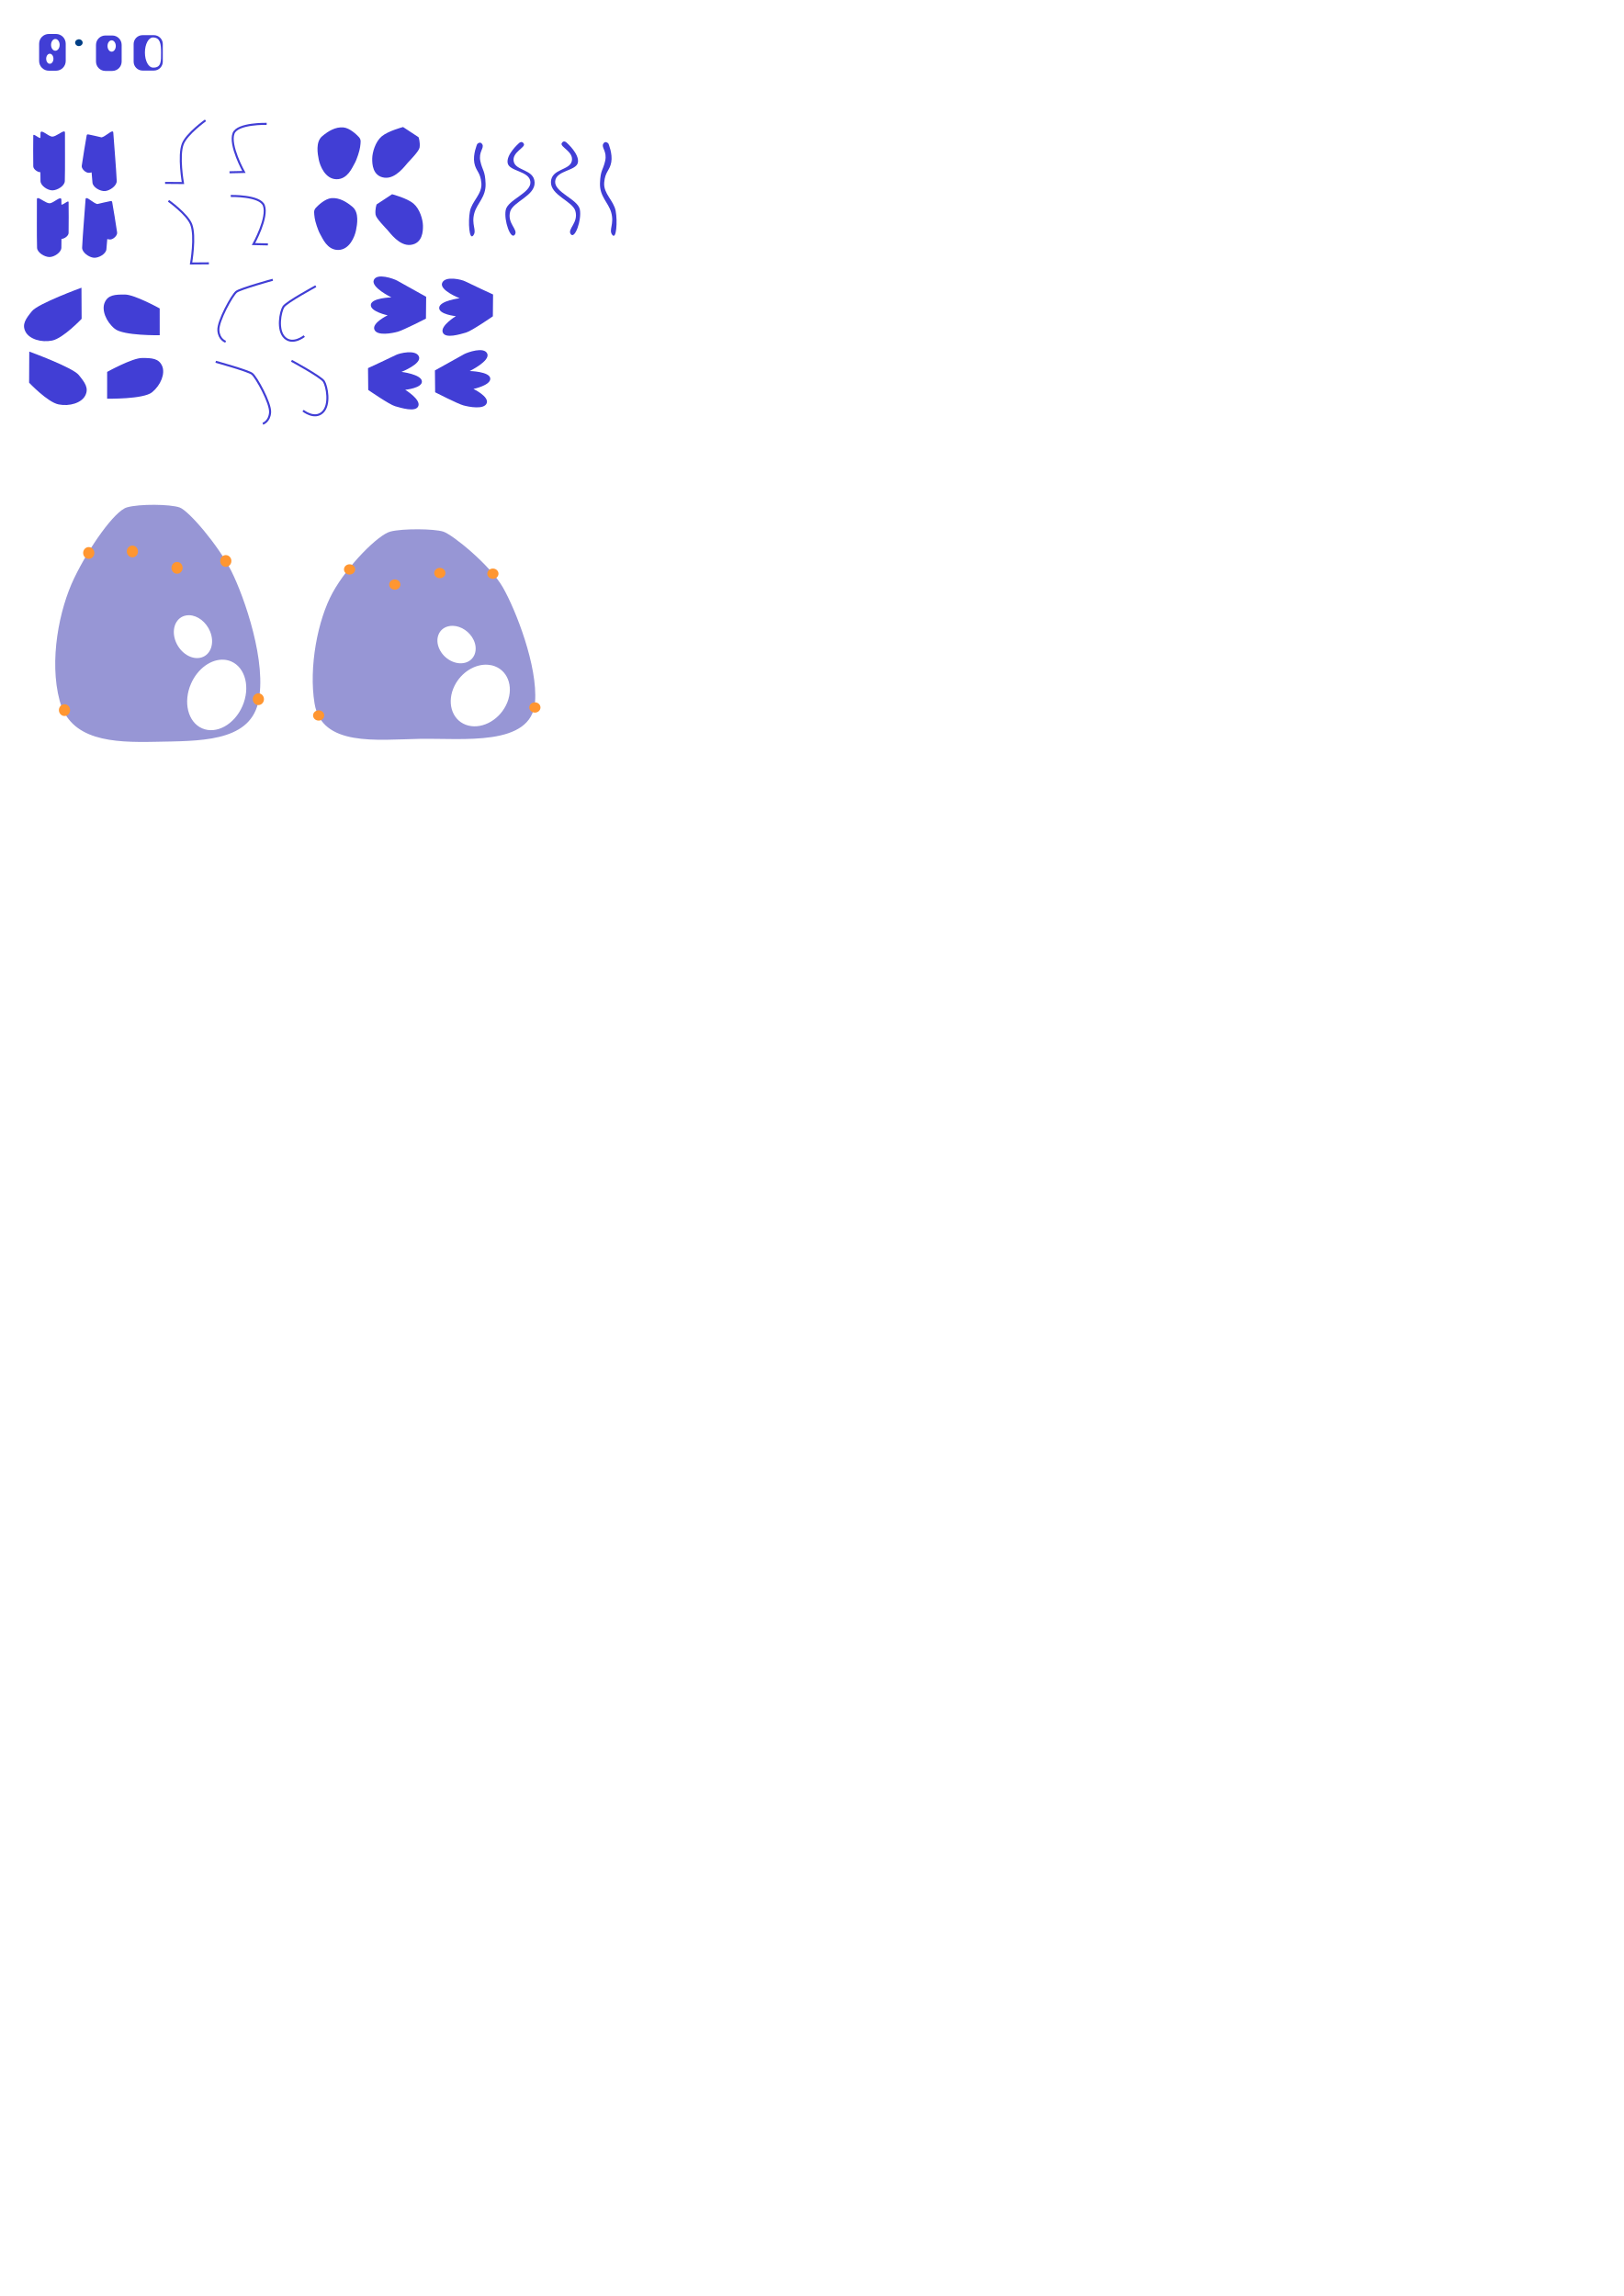
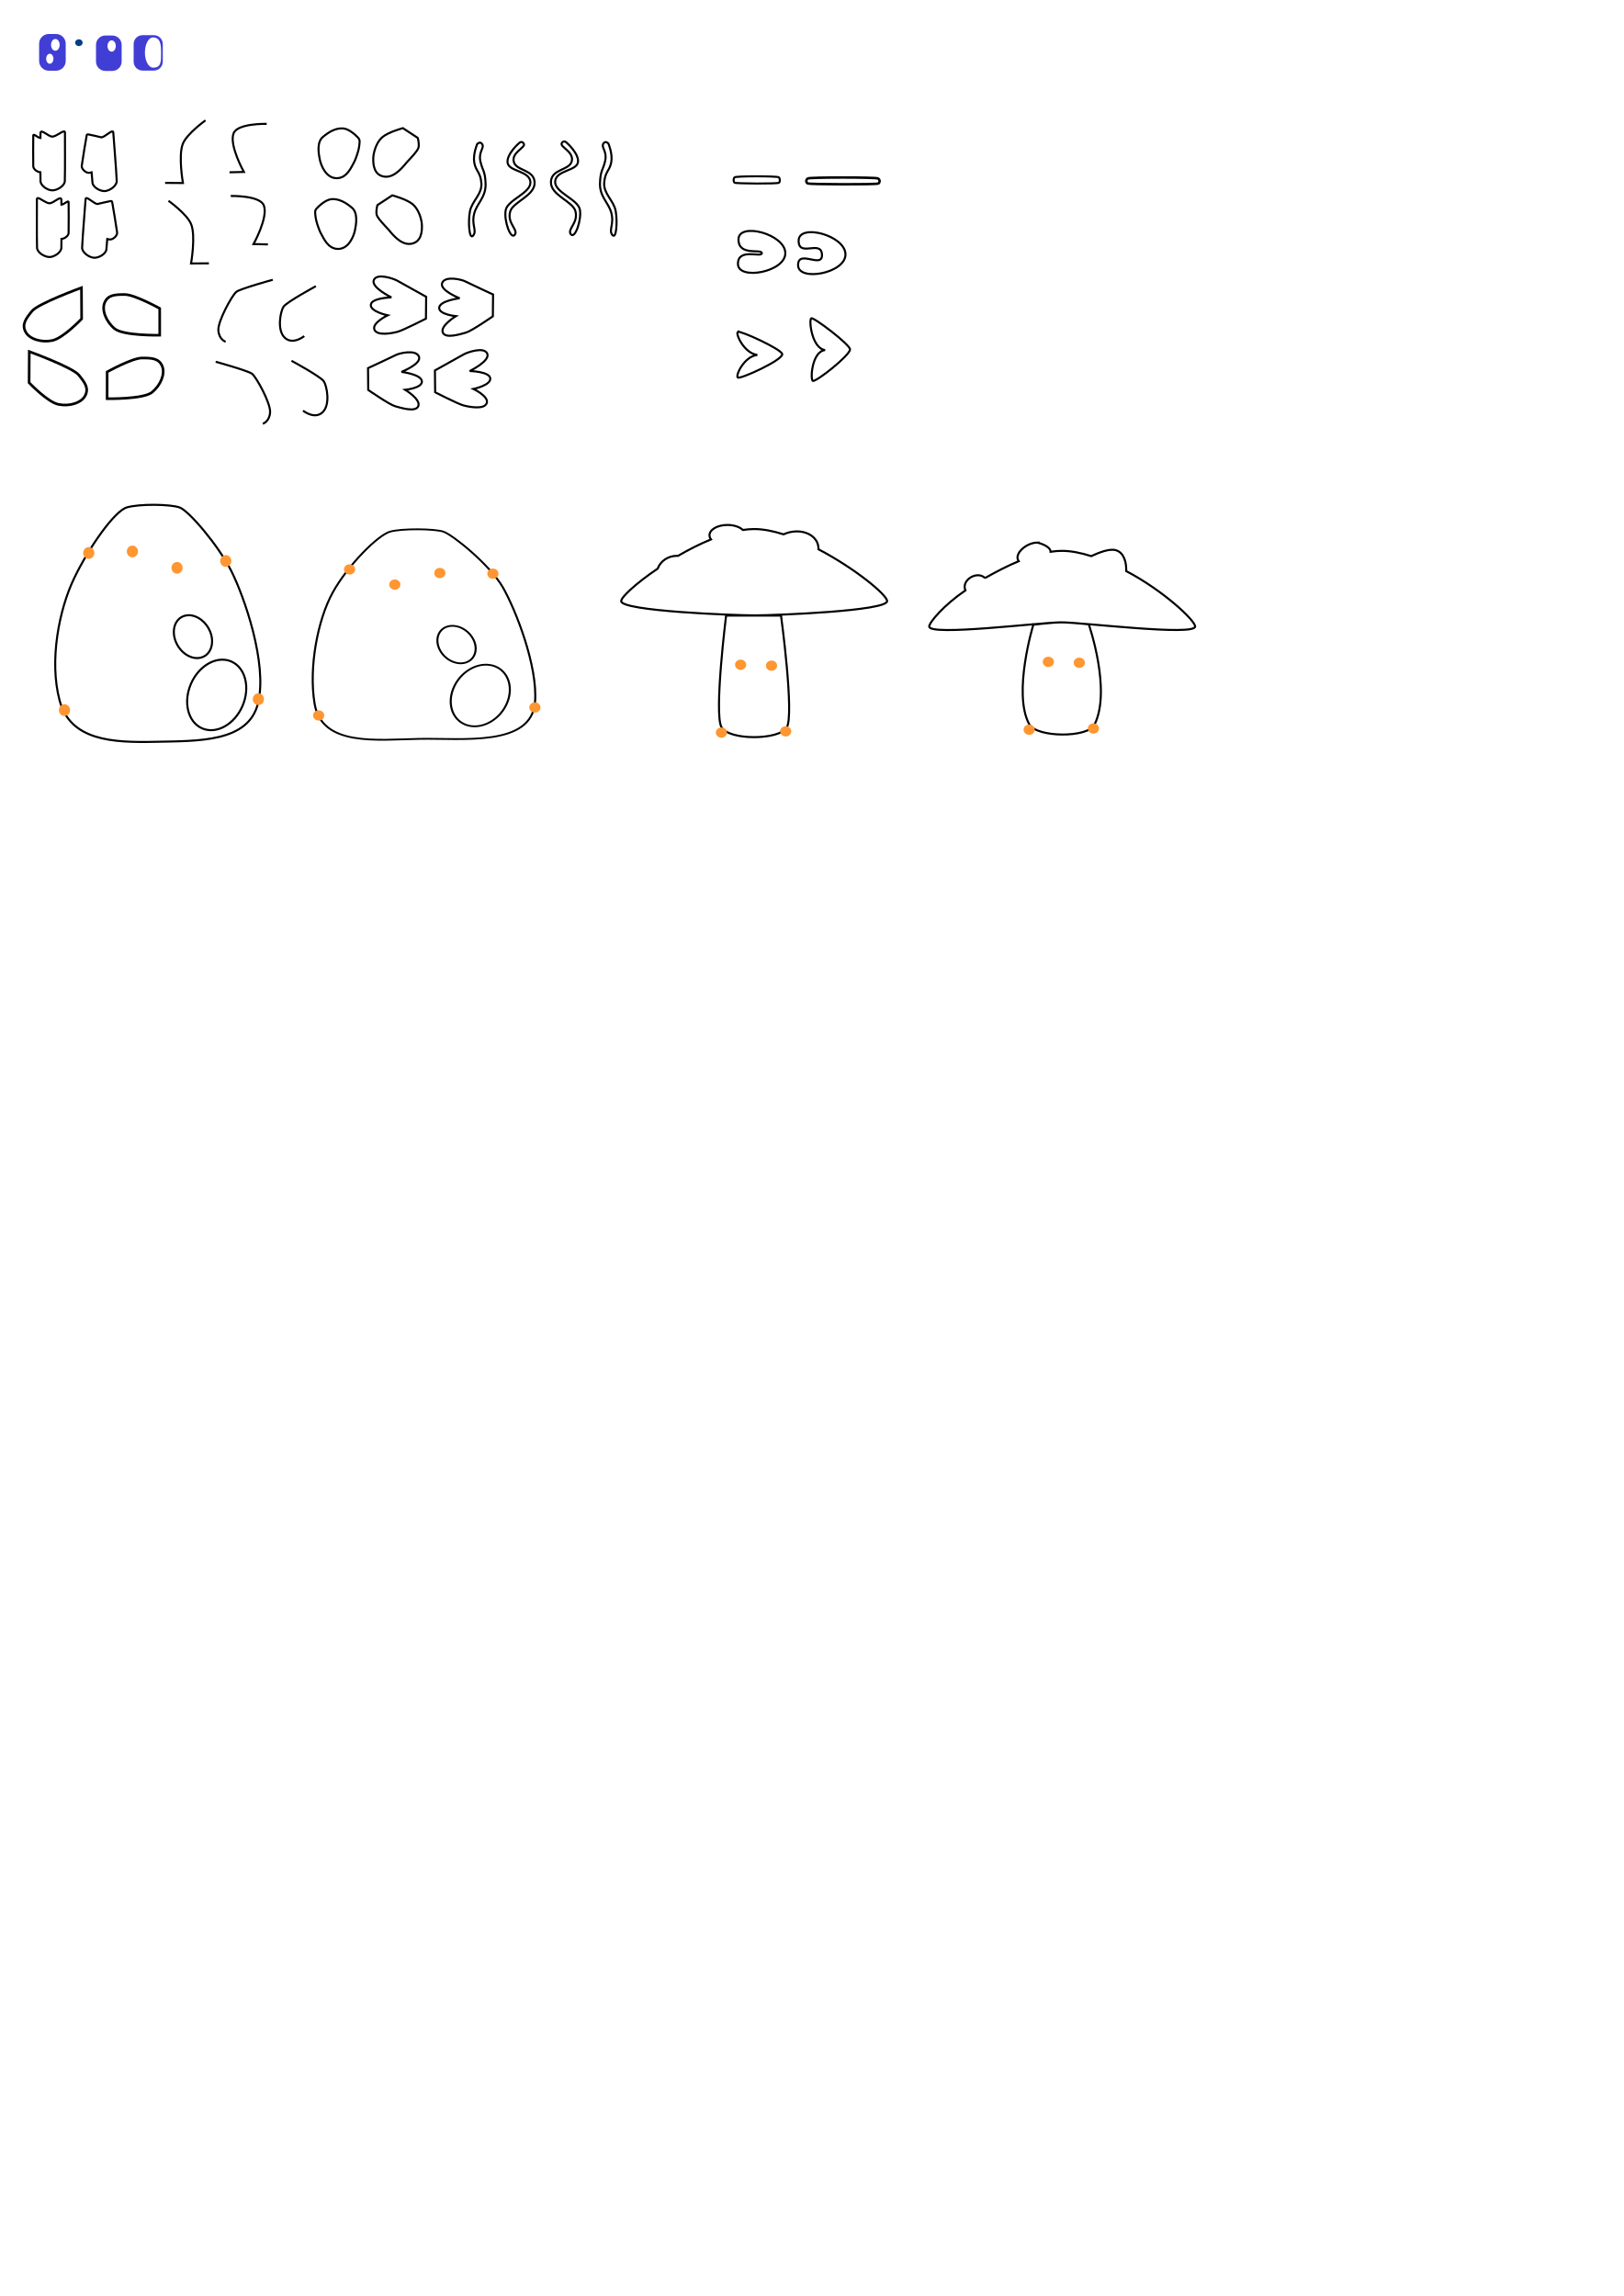
<svg xmlns="http://www.w3.org/2000/svg" width="210mm" height="297mm" viewBox="0 0 210 297" version="1.1" id="svg1">
  <defs id="defs1" />
  <g id="g16" transform="matrix(0.614353,0,0,0.614353,-44.94261,0.1617913)">
    <path id="path15-0-1-3" style="fill:none;stroke:#003e85;stroke-width:0.984" d="m 90.145,9.036 -0.788,-0.616 m 0.712,0.294 c 0.003,0.138 -0.186,0.242 -0.315,0.241 -0.124,-0.002 -0.3,-0.107 -0.298,-0.241 0.002,-0.128 0.172,-0.219 0.291,-0.222 0.128,-0.003 0.319,0.085 0.322,0.222 z" />
  </g>
  <g id="g19" transform="matrix(0.5776838,0,0,0.5776838,-30.16667,-11.84699)">
    <path id="rect18-6" style="fill:#413ed5;fill-opacity:1;stroke:none;stroke-width:0.794;stroke-opacity:1" d="m 75.816,28.457 c -1.166,0 -2.104,0.938 -2.104,2.104 v 3.726 c 0,1.166 0.938,2.105 2.104,2.105 h 1.537 c 1.166,0 2.104,-0.939 2.104,-2.105 v -3.726 c 0,-1.166 -0.938,-2.104 -2.104,-2.104 z m 1.401,1.081 a 0.928,1.27 0 0 1 0.928,1.27 0.928,1.27 0 0 1 -0.928,1.27 0.928,1.27 0 0 1 -0.928,-1.27 0.928,1.27 0 0 1 0.928,-1.27 z" />
  </g>
  <g id="g18" transform="matrix(0.5990071,0,0,0.5990071,-39.22484,-5.189262)">
    <path id="rect18" style="fill:#413ed5;fill-opacity:1;stroke:none;stroke-width:0.794;stroke-opacity:1" d="m 76.033,16 c -1.166,0 -2.104,0.938 -2.104,2.104 v 3.726 c 0,1.166 0.938,2.105 2.104,2.105 h 1.537 c 1.166,0 2.104,-0.939 2.104,-2.105 v -3.726 C 79.674,16.938 78.736,16 77.57,16 Z m 1.401,1.081 a 0.928,1.27 0 0 1 0.928,1.27 0.928,1.27 0 0 1 -0.928,1.27 0.928,1.27 0 0 1 -0.928,-1.27 0.928,1.27 0 0 1 0.928,-1.27 z m -1.196,3.185 a 0.784,1.084 0 0 1 0.784,1.084 0.784,1.084 0 0 1 -0.784,1.084 0.784,1.084 0 0 1 -0.784,-1.084 0.784,1.084 0 0 1 0.784,-1.084 z" />
  </g>
  <g id="g17" transform="matrix(0.7013832,0,0,0.7013832,-53.73359,0.3394592)">
    <path id="rect17" style="fill:#413ed5;fill-opacity:1;stroke:none;stroke-width:0.794" d="m 102.898,6 c -0.912,0 -1.646,0.734 -1.646,1.646 V 10.885 c 0,0.912 0.734,1.646 1.646,1.646 h 2.085 c 0.912,0 1.646,-0.734 1.646,-1.646 V 7.646 C 106.629,6.734 105.895,6 104.983,6 Z m 1.925,0.42 c 1.358,0.021 1.489,1.246 1.489,2.783 -4e-5,1.537 0.075,2.845 -1.489,2.783 -0.823,-3e-5 -1.489,-1.246 -1.489,-2.783 4e-5,-1.537 0.667,-2.783 1.489,-2.783 z" />
  </g>
  <g id="layer3">
-     <path id="path2" style="fill:#413ed5;fill-opacity:1;stroke:none;stroke-width:0.105" d="m 8.267,17 c -0.305,0.016 -1.052,0.673 -1.497,0.67 -0.528,-0.003 -1.444,-1.02 -1.532,-0.494 -0.004,0.209 -0.007,0.436 -0.01,0.679 -0.333,-0.023 -0.919,-0.649 -0.925,-0.314 -0.018,1.011 -0.017,2.731 0,3.972 0.005,0.378 0.541,0.754 0.922,0.768 0.003,0.396 0.007,0.779 0.013,1.137 0.009,0.607 0.921,1.212 1.542,1.207 0.622,-0.005 1.587,-0.571 1.603,-1.207 0.048,-1.929 0.012,-3.903 0.02,-6.253 C 8.403,17.042 8.352,16.996 8.267,17 Z" />
+     <path id="path2" style="fill:none;fill-opacity:1;stroke:#000000;stroke-width:0.265;stroke-opacity:1;stroke-dasharray:none" d="m 8.267,17 c -0.305,0.016 -1.052,0.673 -1.497,0.67 -0.528,-0.003 -1.444,-1.02 -1.532,-0.494 -0.004,0.209 -0.007,0.436 -0.01,0.679 -0.333,-0.023 -0.919,-0.649 -0.925,-0.314 -0.018,1.011 -0.017,2.731 0,3.972 0.005,0.378 0.541,0.754 0.922,0.768 0.003,0.396 0.007,0.779 0.013,1.137 0.009,0.607 0.921,1.212 1.542,1.207 0.622,-0.005 1.587,-0.571 1.603,-1.207 0.048,-1.929 0.012,-3.903 0.02,-6.253 C 8.403,17.042 8.352,16.996 8.267,17 Z" />
  </g>
  <g id="layer4">
-     <path id="path2-6" style="fill:#413ed5;fill-opacity:1;stroke:none;stroke-width:0.105" d="m 14.531,17 c -0.272,-0.004 -0.939,0.674 -1.397,0.77 -0.356,-0.082 -1.303,-0.312 -1.638,-0.368 -0.161,-0.027 -0.258,-0.039 -0.285,0.114 -0.18,0.995 -0.455,2.693 -0.637,3.921 -0.057,0.382 0.435,0.852 0.812,0.91 0.133,0.021 0.299,0.002 0.461,-0.049 0.038,0.465 0.076,0.914 0.113,1.329 0.054,0.605 1.008,1.14 1.628,1.089 0.62,-0.051 1.54,-0.687 1.509,-1.323 -0.096,-1.928 -0.278,-3.894 -0.444,-6.237 -0.008,-0.111 -0.052,-0.156 -0.121,-0.157 z" />
+     <path id="path2-6" style="fill:none;fill-opacity:1;stroke:#000000;stroke-width:0.265;stroke-opacity:1;stroke-dasharray:none" d="m 14.531,17 c -0.272,-0.004 -0.939,0.674 -1.397,0.77 -0.356,-0.082 -1.303,-0.312 -1.638,-0.368 -0.161,-0.027 -0.258,-0.039 -0.285,0.114 -0.18,0.995 -0.455,2.693 -0.637,3.921 -0.057,0.382 0.435,0.852 0.812,0.91 0.133,0.021 0.299,0.002 0.461,-0.049 0.038,0.465 0.076,0.914 0.113,1.329 0.054,0.605 1.008,1.14 1.628,1.089 0.62,-0.051 1.54,-0.687 1.509,-1.323 -0.096,-1.928 -0.278,-3.894 -0.444,-6.237 -0.008,-0.111 -0.052,-0.156 -0.121,-0.157 z" />
  </g>
  <g id="layer5">
-     <path id="path2-0" style="fill:#413ed5;fill-opacity:1;stroke:none;stroke-width:0.105" d="m 4.908,25.624 c 0.305,0.016 1.052,0.673 1.497,0.67 0.528,-0.003 1.444,-1.02 1.532,-0.494 0.004,0.209 0.007,0.436 0.01,0.679 0.333,-0.023 0.919,-0.649 0.925,-0.314 0.018,1.011 0.017,2.731 0,3.972 -0.005,0.378 -0.541,0.754 -0.922,0.768 -0.003,0.396 -0.007,0.779 -0.013,1.137 -0.009,0.607 -0.921,1.212 -1.542,1.207 -0.622,-0.005 -1.587,-0.571 -1.603,-1.207 -0.048,-1.929 -0.012,-3.903 -0.02,-6.253 -4.37e-4,-0.125 0.05,-0.171 0.136,-0.166 z" />
+     <path id="path2-0" style="fill:none;fill-opacity:1;stroke:#000000;stroke-width:0.265;stroke-opacity:1;stroke-dasharray:none" d="m 4.908,25.624 c 0.305,0.016 1.052,0.673 1.497,0.67 0.528,-0.003 1.444,-1.02 1.532,-0.494 0.004,0.209 0.007,0.436 0.01,0.679 0.333,-0.023 0.919,-0.649 0.925,-0.314 0.018,1.011 0.017,2.731 0,3.972 -0.005,0.378 -0.541,0.754 -0.922,0.768 -0.003,0.396 -0.007,0.779 -0.013,1.137 -0.009,0.607 -0.921,1.212 -1.542,1.207 -0.622,-0.005 -1.587,-0.571 -1.603,-1.207 -0.048,-1.929 -0.012,-3.903 -0.02,-6.253 -4.37e-4,-0.125 0.05,-0.171 0.136,-0.166 z" />
  </g>
  <g id="layer6">
-     <path id="path2-6-3" style="fill:#413ed5;fill-opacity:1;stroke:none;stroke-width:0.105" d="m 11.189,25.624 c 0.272,-0.004 0.939,0.674 1.397,0.77 0.356,-0.082 1.303,-0.312 1.638,-0.368 0.161,-0.027 0.258,-0.039 0.285,0.114 0.18,0.995 0.455,2.693 0.637,3.921 0.057,0.382 -0.435,0.852 -0.812,0.91 -0.133,0.021 -0.299,0.002 -0.461,-0.049 -0.038,0.465 -0.076,0.914 -0.113,1.329 -0.054,0.605 -1.008,1.14 -1.628,1.089 -0.62,-0.051 -1.54,-0.687 -1.509,-1.323 0.096,-1.928 0.278,-3.894 0.444,-6.237 0.008,-0.111 0.052,-0.156 0.121,-0.157 z" />
+     <path id="path2-6-3" style="fill:none;fill-opacity:1;stroke:#000000;stroke-width:0.265;stroke-opacity:1;stroke-dasharray:none" d="m 11.189,25.624 c 0.272,-0.004 0.939,0.674 1.397,0.77 0.356,-0.082 1.303,-0.312 1.638,-0.368 0.161,-0.027 0.258,-0.039 0.285,0.114 0.18,0.995 0.455,2.693 0.637,3.921 0.057,0.382 -0.435,0.852 -0.812,0.91 -0.133,0.021 -0.299,0.002 -0.461,-0.049 -0.038,0.465 -0.076,0.914 -0.113,1.329 -0.054,0.605 -1.008,1.14 -1.628,1.089 -0.62,-0.051 -1.54,-0.687 -1.509,-1.323 0.096,-1.928 0.278,-3.894 0.444,-6.237 0.008,-0.111 0.052,-0.156 0.121,-0.157 z" />
  </g>
  <g id="layer7">
-     <path style="fill:#413ed5;fill-opacity:1;stroke:#413ed5;stroke-width:0.265;stroke-opacity:1" d="m 44.396,16.614 c -0.963,-0.081 -1.859,0.442 -2.647,1.112 -0.788,0.669 -0.553,2.122 -0.389,2.909 0.164,0.787 0.801,2.393 2.154,2.416 1.353,0.023 1.918,-1.441 2.215,-1.943 0.297,-0.503 0.66,-1.665 0.709,-2.077 0.078,-0.655 0.155,-0.91 -0.118,-1.211 -0.291,-0.321 -1.163,-1.142 -1.924,-1.206 z" id="path4-6" />
+     <path style="fill:none;fill-opacity:1;stroke:#000000;stroke-width:0.265;stroke-opacity:1" d="m 44.396,16.614 c -0.963,-0.081 -1.859,0.442 -2.647,1.112 -0.788,0.669 -0.553,2.122 -0.389,2.909 0.164,0.787 0.801,2.393 2.154,2.416 1.353,0.023 1.918,-1.441 2.215,-1.943 0.297,-0.503 0.66,-1.665 0.709,-2.077 0.078,-0.655 0.155,-0.91 -0.118,-1.211 -0.291,-0.321 -1.163,-1.142 -1.924,-1.206 z" id="path4-6" />
  </g>
  <g id="layer8">
-     <path style="fill:#413ed5;fill-opacity:1;stroke:#413ed5;stroke-width:0.265;stroke-opacity:1" d="m 52.108,16.576 c 0,0 -1.868,0.496 -2.656,1.165 -0.788,0.669 -1.163,1.997 -1.178,2.748 -0.016,0.751 0.065,2.178 1.454,2.362 1.389,0.185 2.581,-1.53 2.915,-1.89 0.333,-0.359 1.449,-1.504 1.498,-1.916 0.078,-0.655 -0.118,-1.211 -0.118,-1.211 z" id="path4" />
+     <path style="fill:none;fill-opacity:1;stroke:#000000;stroke-width:0.265;stroke-opacity:1" d="m 52.108,16.576 c 0,0 -1.868,0.496 -2.656,1.165 -0.788,0.669 -1.163,1.997 -1.178,2.748 -0.016,0.751 0.065,2.178 1.454,2.362 1.389,0.185 2.581,-1.53 2.915,-1.89 0.333,-0.359 1.449,-1.504 1.498,-1.916 0.078,-0.655 -0.118,-1.211 -0.118,-1.211 z" id="path4" />
  </g>
  <g id="layer10">
-     <path style="fill:none;fill-opacity:1;stroke:#413ed5;stroke-width:0.264;stroke-dasharray:none;stroke-opacity:1" d="m 34.49,16.021 c 0,0 -3.766,-0.093 -4.279,1.219 -0.604,1.544 1.332,5.004 1.332,5.004 l -1.86,0.042" id="path3-2" />
+     <path style="fill:none;fill-opacity:1;stroke:#000000;stroke-width:0.264;stroke-dasharray:none;stroke-opacity:1" d="m 34.49,16.021 c 0,0 -3.766,-0.093 -4.279,1.219 -0.604,1.544 1.332,5.004 1.332,5.004 l -1.86,0.042" id="path3-2" />
  </g>
  <g id="layer9">
-     <path style="fill:none;fill-opacity:1;stroke:#413ed5;stroke-width:0.264;stroke-opacity:1" d="m 26.577,15.57 c 0,0 -2.421,1.73 -2.934,3.042 -0.604,1.544 0.018,5.064 0.018,5.064 l -2.308,-0.018" id="path3" />
+     <path style="fill:none;fill-opacity:1;stroke:#000000;stroke-width:0.264;stroke-opacity:1" d="m 26.577,15.57 c 0,0 -2.421,1.73 -2.934,3.042 -0.604,1.544 0.018,5.064 0.018,5.064 l -2.308,-0.018" id="path3" />
  </g>
  <g id="layer11">
-     <path style="fill:none;fill-opacity:1;stroke:#413ed5;stroke-width:0.264;stroke-opacity:1" d="m 21.793,25.975 c 0,0 2.421,1.73 2.934,3.042 0.604,1.544 -0.018,5.064 -0.018,5.064 l 2.308,-0.018" id="path3-4" />
+     <path style="fill:none;fill-opacity:1;stroke:#000000;stroke-width:0.264;stroke-opacity:1" d="m 21.793,25.975 c 0,0 2.421,1.73 2.934,3.042 0.604,1.544 -0.018,5.064 -0.018,5.064 l 2.308,-0.018" id="path3-4" />
  </g>
  <g id="layer12">
-     <path style="fill:none;fill-opacity:1;stroke:#413ed5;stroke-width:0.264;stroke-opacity:1" d="m 29.842,25.35 c 0,0 3.766,-0.093 4.279,1.219 0.604,1.544 -1.332,5.004 -1.332,5.004 l 1.86,0.042" id="path3-2-1" />
+     <path style="fill:none;fill-opacity:1;stroke:#000000;stroke-width:0.264;stroke-opacity:1" d="m 29.842,25.35 c 0,0 3.766,-0.093 4.279,1.219 0.604,1.544 -1.332,5.004 -1.332,5.004 l 1.86,0.042" id="path3-2-1" />
  </g>
  <g id="layer13">
-     <path style="fill:#413ed5;fill-opacity:1;stroke:#413ed5;stroke-width:0.265;stroke-opacity:1" d="m 42.874,25.763 c 0.963,-0.081 1.859,0.442 2.647,1.112 0.788,0.669 0.553,2.122 0.389,2.909 -0.164,0.787 -0.801,2.393 -2.154,2.416 -1.353,0.023 -1.918,-1.441 -2.215,-1.943 -0.297,-0.503 -0.66,-1.665 -0.709,-2.077 -0.078,-0.655 -0.155,-0.91 0.118,-1.211 0.291,-0.321 1.163,-1.142 1.924,-1.206 z" id="path4-6-0" />
+     <path style="fill:none;fill-opacity:1;stroke:#000000;stroke-width:0.265;stroke-opacity:1" d="m 42.874,25.763 c 0.963,-0.081 1.859,0.442 2.647,1.112 0.788,0.669 0.553,2.122 0.389,2.909 -0.164,0.787 -0.801,2.393 -2.154,2.416 -1.353,0.023 -1.918,-1.441 -2.215,-1.943 -0.297,-0.503 -0.66,-1.665 -0.709,-2.077 -0.078,-0.655 -0.155,-0.91 0.118,-1.211 0.291,-0.321 1.163,-1.142 1.924,-1.206 z" id="path4-6-0" />
  </g>
  <g id="layer14">
-     <path style="fill:#413ed5;fill-opacity:1;stroke:#413ed5;stroke-width:0.265;stroke-opacity:1" d="m 50.736,25.268 c 0,0 1.868,0.496 2.656,1.165 0.788,0.669 1.163,1.997 1.178,2.748 0.016,0.751 -0.065,2.178 -1.454,2.362 -1.389,0.185 -2.581,-1.53 -2.915,-1.89 -0.333,-0.359 -1.449,-1.504 -1.498,-1.916 -0.078,-0.655 0.118,-1.211 0.118,-1.211 z" id="path4-61" />
+     <path style="fill:none;fill-opacity:1;stroke:#000000;stroke-width:0.265;stroke-opacity:1" d="m 50.736,25.268 c 0,0 1.868,0.496 2.656,1.165 0.788,0.669 1.163,1.997 1.178,2.748 0.016,0.751 -0.065,2.178 -1.454,2.362 -1.389,0.185 -2.581,-1.53 -2.915,-1.89 -0.333,-0.359 -1.449,-1.504 -1.498,-1.916 -0.078,-0.655 0.118,-1.211 0.118,-1.211 z" id="path4-61" />
  </g>
  <g id="layer16">
-     <path style="fill:#413ed5;fill-opacity:1;stroke:none;stroke-width:0.265;stroke-dasharray:none;stroke-opacity:1" d="m 67.077,18.559 c 0,0 -1.626,1.434 -1.42,2.536 0.206,1.102 2.826,0.994 2.942,2.435 0.116,1.441 -2.944,2.3 -3.196,3.652 -0.252,1.353 0.645,3.861 1.167,3.196 0.521,-0.665 -1.028,-1.471 -0.583,-3.018 0.365,-1.27 3.217,-2.031 3.158,-3.754 -0.059,-1.723 -2.429,-1.474 -2.701,-2.701 -0.272,-1.228 1.572,-1.822 1.306,-2.308 -0.266,-0.486 -0.672,-0.038 -0.672,-0.038 z" id="path5" />
+     <path style="fill:none;fill-opacity:1;stroke:#000000;stroke-width:0.265;stroke-dasharray:none;stroke-opacity:1" d="m 67.077,18.559 c 0,0 -1.626,1.434 -1.42,2.536 0.206,1.102 2.826,0.994 2.942,2.435 0.116,1.441 -2.944,2.3 -3.196,3.652 -0.252,1.353 0.645,3.861 1.167,3.196 0.521,-0.665 -1.028,-1.471 -0.583,-3.018 0.365,-1.27 3.217,-2.031 3.158,-3.754 -0.059,-1.723 -2.429,-1.474 -2.701,-2.701 -0.272,-1.228 1.572,-1.822 1.306,-2.308 -0.266,-0.486 -0.672,-0.038 -0.672,-0.038 z" id="path5" />
  </g>
  <g id="layer15">
-     <path style="fill:#413ed5;fill-opacity:1;stroke:none;stroke-width:0.265;stroke-dasharray:none;stroke-opacity:1" d="m 61.713,18.644 c 0,0 -0.573,1.32 -0.368,2.422 0.206,1.102 0.797,1.184 0.913,2.625 0.116,1.441 -1.232,2.313 -1.484,3.665 -0.252,1.353 -0.09,3.773 0.431,3.107 0.521,-0.665 -0.292,-1.382 0.152,-2.93 0.365,-1.27 1.505,-2.044 1.446,-3.767 -0.059,-1.723 -0.4,-1.664 -0.672,-2.892 -0.272,-1.228 0.519,-1.708 0.254,-2.194 -0.266,-0.486 -0.672,-0.038 -0.672,-0.038 z" id="path5-0" />
+     <path style="fill:none;fill-opacity:1;stroke:#000000;stroke-width:0.265;stroke-dasharray:none;stroke-opacity:1" d="m 61.713,18.644 c 0,0 -0.573,1.32 -0.368,2.422 0.206,1.102 0.797,1.184 0.913,2.625 0.116,1.441 -1.232,2.313 -1.484,3.665 -0.252,1.353 -0.09,3.773 0.431,3.107 0.521,-0.665 -0.292,-1.382 0.152,-2.93 0.365,-1.27 1.505,-2.044 1.446,-3.767 -0.059,-1.723 -0.4,-1.664 -0.672,-2.892 -0.272,-1.228 0.519,-1.708 0.254,-2.194 -0.266,-0.486 -0.672,-0.038 -0.672,-0.038 z" id="path5-0" />
  </g>
  <g id="layer17">
-     <path style="fill:#413ed5;fill-opacity:1;stroke:none;stroke-width:0.265;stroke-dasharray:none;stroke-opacity:1" d="m 73.323,18.486 c 0,0 1.626,1.434 1.42,2.536 -0.206,1.102 -2.826,0.994 -2.942,2.435 -0.116,1.441 2.944,2.3 3.196,3.652 0.252,1.353 -0.645,3.861 -1.167,3.196 -0.521,-0.665 1.028,-1.471 0.583,-3.018 -0.365,-1.27 -3.217,-2.031 -3.158,-3.754 0.059,-1.723 2.429,-1.474 2.701,-2.701 0.272,-1.228 -1.572,-1.822 -1.306,-2.308 0.266,-0.486 0.672,-0.038 0.672,-0.038 z" id="path5-4" />
+     <path style="fill:none;fill-opacity:1;stroke:#000000;stroke-width:0.265;stroke-dasharray:none;stroke-opacity:1" d="m 73.323,18.486 c 0,0 1.626,1.434 1.42,2.536 -0.206,1.102 -2.826,0.994 -2.942,2.435 -0.116,1.441 2.944,2.3 3.196,3.652 0.252,1.353 -0.645,3.861 -1.167,3.196 -0.521,-0.665 1.028,-1.471 0.583,-3.018 -0.365,-1.27 -3.217,-2.031 -3.158,-3.754 0.059,-1.723 2.429,-1.474 2.701,-2.701 0.272,-1.228 -1.572,-1.822 -1.306,-2.308 0.266,-0.486 0.672,-0.038 0.672,-0.038 z" id="path5-4" />
  </g>
  <g id="layer18">
-     <path style="fill:#413ed5;stroke-width:0.339" d="m 20.654,39.897 c 0,0 -3.233,-1.795 -4.507,-1.798 -1.275,-0.003 -2.167,0.043 -2.601,1.024 -0.434,0.981 0.169,2.481 1.292,3.405 1.123,0.924 5.819,0.834 5.819,0.834 z" id="path1-3" />
+     <path style="fill:none;stroke-width:0.339;stroke:#000000;stroke-opacity:1" d="m 20.654,39.897 c 0,0 -3.233,-1.795 -4.507,-1.798 -1.275,-0.003 -2.167,0.043 -2.601,1.024 -0.434,0.981 0.169,2.481 1.292,3.405 1.123,0.924 5.819,0.834 5.819,0.834 z" id="path1-3" />
  </g>
  <g id="layer1">
-     <path style="fill:#413ed5;stroke-width:0.339" d="m 10.536,37.217 c 0,0 -5.586,2.036 -6.393,3.022 -0.807,0.986 -1.336,1.707 -0.849,2.663 0.486,0.956 2.03,1.437 3.455,1.149 1.426,-0.287 3.809,-2.809 3.809,-2.809 z" id="path1" />
+     <path style="fill:none;stroke-width:0.339;stroke:#000000;stroke-opacity:1" d="m 10.536,37.217 c 0,0 -5.586,2.036 -6.393,3.022 -0.807,0.986 -1.336,1.707 -0.849,2.663 0.486,0.956 2.03,1.437 3.455,1.149 1.426,-0.287 3.809,-2.809 3.809,-2.809 z" id="path1" />
  </g>
  <g id="layer2">
-     <path style="fill:#413ed5;fill-opacity:1;stroke:none;stroke-width:0.265;stroke-dasharray:none;stroke-opacity:1" d="m 78.688,18.572 c 0,0 0.573,1.32 0.368,2.422 -0.206,1.102 -0.797,1.184 -0.913,2.625 -0.116,1.441 1.232,2.313 1.484,3.665 0.252,1.353 0.09,3.773 -0.431,3.107 -0.521,-0.665 0.292,-1.382 -0.152,-2.93 -0.365,-1.27 -1.505,-2.044 -1.446,-3.767 0.059,-1.723 0.4,-1.664 0.672,-2.892 0.272,-1.228 -0.519,-1.708 -0.254,-2.194 0.266,-0.486 0.672,-0.038 0.672,-0.038 z" id="path5-0-6" />
+     <path style="fill:none;fill-opacity:1;stroke:#000000;stroke-width:0.265;stroke-dasharray:none;stroke-opacity:1" d="m 78.688,18.572 c 0,0 0.573,1.32 0.368,2.422 -0.206,1.102 -0.797,1.184 -0.913,2.625 -0.116,1.441 1.232,2.313 1.484,3.665 0.252,1.353 0.09,3.773 -0.431,3.107 -0.521,-0.665 0.292,-1.382 -0.152,-2.93 -0.365,-1.27 -1.505,-2.044 -1.446,-3.767 0.059,-1.723 0.4,-1.664 0.672,-2.892 0.272,-1.228 -0.519,-1.708 -0.254,-2.194 0.266,-0.486 0.672,-0.038 0.672,-0.038 z" id="path5-0-6" />
  </g>
  <g id="layer19">
-     <path style="fill:#413ed5;stroke-width:0.339" d="m 3.786,45.478 c 0,0 5.586,2.036 6.393,3.022 0.807,0.986 1.336,1.707 0.849,2.663 -0.486,0.956 -2.03,1.437 -3.455,1.149 -1.426,-0.287 -3.809,-2.809 -3.809,-2.809 z" id="path1-7" />
+     <path style="fill:none;stroke-width:0.339;stroke:#000000;stroke-opacity:1" d="m 3.786,45.478 c 0,0 5.586,2.036 6.393,3.022 0.807,0.986 1.336,1.707 0.849,2.663 -0.486,0.956 -2.03,1.437 -3.455,1.149 -1.426,-0.287 -3.809,-2.809 -3.809,-2.809 z" id="path1-7" />
  </g>
  <g id="layer20">
-     <path style="fill:#413ed5;stroke-width:0.339" d="m 13.858,48.107 c 0,0 3.233,-1.795 4.507,-1.798 1.275,-0.003 2.167,0.043 2.601,1.024 0.434,0.981 -0.169,2.481 -1.292,3.405 -1.123,0.924 -5.819,0.834 -5.819,0.834 z" id="path1-3-1" />
+     <path style="fill:none;stroke-width:0.339;stroke:#000000;stroke-opacity:1" d="m 13.858,48.107 c 0,0 3.233,-1.795 4.507,-1.798 1.275,-0.003 2.167,0.043 2.601,1.024 0.434,0.981 -0.169,2.481 -1.292,3.405 -1.123,0.924 -5.819,0.834 -5.819,0.834 z" id="path1-3-1" />
  </g>
  <g id="layer21">
-     <path style="fill:none;stroke:#413ed5;stroke-width:0.265;stroke-dasharray:none;stroke-opacity:1" d="m 35.279,36.189 c 0,0 -4.172,1.149 -4.704,1.554 -0.532,0.405 -2.411,3.784 -2.332,4.99 0.079,1.207 0.941,1.473 0.941,1.473" id="path6" />
+     <path style="fill:none;stroke:#000000;stroke-width:0.265;stroke-dasharray:none;stroke-opacity:1" d="m 35.279,36.189 c 0,0 -4.172,1.149 -4.704,1.554 -0.532,0.405 -2.411,3.784 -2.332,4.99 0.079,1.207 0.941,1.473 0.941,1.473" id="path6" />
  </g>
  <g id="layer22">
-     <path style="fill:none;stroke:#413ed5;stroke-width:0.265;stroke-dasharray:none;stroke-opacity:1" d="m 40.846,37.024 c 0,0 -3.786,2.048 -4.181,2.658 -0.395,0.61 -0.879,3.027 0.168,4.008 1.046,0.98 2.519,-0.214 2.519,-0.214" id="path6-0" />
+     <path style="fill:none;stroke:#000000;stroke-width:0.265;stroke-dasharray:none;stroke-opacity:1" d="m 40.846,37.024 c 0,0 -3.786,2.048 -4.181,2.658 -0.395,0.61 -0.879,3.027 0.168,4.008 1.046,0.98 2.519,-0.214 2.519,-0.214" id="path6-0" />
  </g>
  <g id="layer23">
-     <path style="fill:none;stroke:#413ed5;stroke-width:0.265;stroke-dasharray:none;stroke-opacity:1" d="m 27.897,46.797 c 0,0 4.172,1.149 4.704,1.554 0.532,0.405 2.411,3.784 2.332,4.99 -0.079,1.207 -0.941,1.473 -0.941,1.473" id="path6-8" />
+     <path style="fill:none;stroke:#000000;stroke-width:0.265;stroke-dasharray:none;stroke-opacity:1" d="m 27.897,46.797 c 0,0 4.172,1.149 4.704,1.554 0.532,0.405 2.411,3.784 2.332,4.99 -0.079,1.207 -0.941,1.473 -0.941,1.473" id="path6-8" />
  </g>
  <g id="layer24">
-     <path style="fill:none;stroke:#413ed5;stroke-width:0.265;stroke-dasharray:none;stroke-opacity:1" d="m 37.701,46.669 c 0,0 3.786,2.048 4.181,2.658 0.395,0.61 0.879,3.027 -0.168,4.008 -1.046,0.98 -2.519,-0.214 -2.519,-0.214" id="path6-0-7" />
+     <path style="fill:none;stroke:#000000;stroke-width:0.265;stroke-dasharray:none;stroke-opacity:1" d="m 37.701,46.669 c 0,0 3.786,2.048 4.181,2.658 0.395,0.61 0.879,3.027 -0.168,4.008 -1.046,0.98 -2.519,-0.214 -2.519,-0.214" id="path6-0-7" />
  </g>
  <g id="layer25">
-     <path style="fill:#413ed5;fill-opacity:1;stroke:none;stroke-width:0.178;stroke-dasharray:none;stroke-opacity:1" d="m 55.117,38.392 c 0,0 -3.345,-1.876 -3.778,-2.107 -0.433,-0.231 -2.591,-1.011 -2.992,-0.061 -0.401,0.95 2.273,2.245 2.273,2.245 0,0 -2.56,0.054 -2.659,0.947 -0.099,0.893 2.174,1.371 2.174,1.371 0,0 -2.046,0.976 -1.715,1.842 0.33,0.866 2.305,0.48 3.029,0.28 0.724,-0.199 3.64,-1.692 3.64,-1.692 z" id="path8" />
+     <path style="fill:none;fill-opacity:1;stroke:#000000;stroke-width:0.265;stroke-dasharray:none;stroke-opacity:1" d="m 55.117,38.392 c 0,0 -3.345,-1.876 -3.778,-2.107 -0.433,-0.231 -2.591,-1.011 -2.992,-0.061 -0.401,0.95 2.273,2.245 2.273,2.245 0,0 -2.56,0.054 -2.659,0.947 -0.099,0.893 2.174,1.371 2.174,1.371 0,0 -2.046,0.976 -1.715,1.842 0.33,0.866 2.305,0.48 3.029,0.28 0.724,-0.199 3.64,-1.692 3.64,-1.692 z" id="path8" />
  </g>
  <g id="layer26">
-     <path style="fill:#413ed5;fill-opacity:1;stroke:none;stroke-width:0.178;stroke-dasharray:none;stroke-opacity:1" d="m 63.771,38.093 c 0,0 -3.174,-1.466 -3.607,-1.698 -0.433,-0.231 -2.574,-0.755 -2.975,0.195 -0.401,0.95 2.256,1.989 2.256,1.989 0,0 -2.543,0.31 -2.642,1.203 -0.099,0.893 2.157,1.115 2.157,1.115 0,0 -2.028,1.232 -1.698,2.098 0.33,0.866 2.288,0.224 3.012,0.024 0.724,-0.199 3.469,-2.102 3.469,-2.102 z" id="path8-2" />
+     <path style="fill:none;fill-opacity:1;stroke:#000000;stroke-width:0.265;stroke-dasharray:none;stroke-opacity:1" d="m 63.771,38.093 c 0,0 -3.174,-1.466 -3.607,-1.698 -0.433,-0.231 -2.574,-0.755 -2.975,0.195 -0.401,0.95 2.256,1.989 2.256,1.989 0,0 -2.543,0.31 -2.642,1.203 -0.099,0.893 2.157,1.115 2.157,1.115 0,0 -2.028,1.232 -1.698,2.098 0.33,0.866 2.288,0.224 3.012,0.024 0.724,-0.199 3.469,-2.102 3.469,-2.102 z" id="path8-2" />
  </g>
  <g id="layer25-9" transform="matrix(-1,0,0,1,115.6291,8.156297)">
-     <path style="fill:#413ed5;fill-opacity:1;stroke:none;stroke-width:0.178;stroke-dasharray:none;stroke-opacity:1" d="m 59.378,39.762 c 0,0 -3.345,-1.876 -3.778,-2.107 -0.433,-0.231 -2.591,-1.011 -2.992,-0.061 -0.401,0.95 2.273,2.245 2.273,2.245 0,0 -2.56,0.054 -2.659,0.947 -0.099,0.893 2.174,1.371 2.174,1.371 0,0 -2.046,0.976 -1.715,1.842 0.33,0.866 2.305,0.48 3.029,0.28 0.724,-0.199 3.64,-1.692 3.64,-1.692 z" id="path8-22" />
+     <path style="fill:none;fill-opacity:1;stroke:#000000;stroke-width:0.265;stroke-dasharray:none;stroke-opacity:1" d="m 59.378,39.762 c 0,0 -3.345,-1.876 -3.778,-2.107 -0.433,-0.231 -2.591,-1.011 -2.992,-0.061 -0.401,0.95 2.273,2.245 2.273,2.245 0,0 -2.56,0.054 -2.659,0.947 -0.099,0.893 2.174,1.371 2.174,1.371 0,0 -2.046,0.976 -1.715,1.842 0.33,0.866 2.305,0.48 3.029,0.28 0.724,-0.199 3.64,-1.692 3.64,-1.692 z" id="path8-22" />
  </g>
  <g id="layer26-8" transform="matrix(-1,0,0,1,115.6291,8.156297)">
-     <path style="fill:#413ed5;fill-opacity:1;stroke:none;stroke-width:0.178;stroke-dasharray:none;stroke-opacity:1" d="m 68.032,39.462 c 0,0 -3.174,-1.466 -3.607,-1.698 -0.433,-0.231 -2.574,-0.755 -2.975,0.195 -0.401,0.95 2.256,1.989 2.256,1.989 0,0 -2.543,0.31 -2.642,1.203 -0.099,0.893 2.157,1.115 2.157,1.115 0,0 -2.028,1.232 -1.698,2.098 0.33,0.866 2.288,0.224 3.012,0.024 0.724,-0.199 3.469,-2.102 3.469,-2.102 z" id="path8-2-9" />
+     <path style="fill:none;fill-opacity:1;stroke:#000000;stroke-width:0.265;stroke-dasharray:none;stroke-opacity:1" d="m 68.032,39.462 c 0,0 -3.174,-1.466 -3.607,-1.698 -0.433,-0.231 -2.574,-0.755 -2.975,0.195 -0.401,0.95 2.256,1.989 2.256,1.989 0,0 -2.543,0.31 -2.642,1.203 -0.099,0.893 2.157,1.115 2.157,1.115 0,0 -2.028,1.232 -1.698,2.098 0.33,0.866 2.288,0.224 3.012,0.024 0.724,-0.199 3.469,-2.102 3.469,-2.102 z" id="path8-2-9" />
  </g>
  <g id="layer27">
-     <path id="path9" style="fill:#9796d5;fill-opacity:1;stroke:none;stroke-width:0.265;stroke-dasharray:none;stroke-opacity:1" d="m 19.96,65.3 c -1.36,-0.006 -2.767,0.101 -3.559,0.337 -1.586,0.473 -4.867,5.127 -6.805,9.146 -1.938,4.019 -3.268,10.654 -1.885,15.835 1.384,5.181 6.821,5.461 12.36,5.339 5.54,-0.122 12.079,0.108 13.31,-5.022 1.231,-5.13 -1.796,-13.751 -3.458,-17.057 -1.662,-3.306 -5.485,-7.799 -6.69,-8.234 -0.603,-0.217 -1.915,-0.337 -3.274,-0.344 z m 4.506,14.281 a 2.93,2.286 58.928 0 1 2.706,2.103 2.93,2.286 58.928 0 1 -1.112,3.361 2.93,2.286 58.928 0 1 -3.318,-2.021 2.93,2.286 58.928 0 1 1.113,-3.361 2.93,2.286 58.928 0 1 0.611,-0.082 z m 4.527,5.759 a 3.627,4.718 23.604 0 1 0.924,0.229 3.627,4.718 23.604 0 1 1.435,5.775 3.627,4.718 23.604 0 1 -5.213,2.871 3.627,4.718 23.604 0 1 -1.435,-5.775 3.627,4.718 23.604 0 1 4.288,-3.1 z" />
+     <path id="path9" style="fill:none;fill-opacity:1;stroke:#000000;stroke-width:0.265;stroke-dasharray:none;stroke-opacity:1" d="m 19.96,65.3 c -1.36,-0.006 -2.767,0.101 -3.559,0.337 -1.586,0.473 -4.867,5.127 -6.805,9.146 -1.938,4.019 -3.268,10.654 -1.885,15.835 1.384,5.181 6.821,5.461 12.36,5.339 5.54,-0.122 12.079,0.108 13.31,-5.022 1.231,-5.13 -1.796,-13.751 -3.458,-17.057 -1.662,-3.306 -5.485,-7.799 -6.69,-8.234 -0.603,-0.217 -1.915,-0.337 -3.274,-0.344 z m 4.506,14.281 a 2.93,2.286 58.928 0 1 2.706,2.103 2.93,2.286 58.928 0 1 -1.112,3.361 2.93,2.286 58.928 0 1 -3.318,-2.021 2.93,2.286 58.928 0 1 1.113,-3.361 2.93,2.286 58.928 0 1 0.611,-0.082 z m 4.527,5.759 a 3.627,4.718 23.604 0 1 0.924,0.229 3.627,4.718 23.604 0 1 1.435,5.775 3.627,4.718 23.604 0 1 -5.213,2.871 3.627,4.718 23.604 0 1 -1.435,-5.775 3.627,4.718 23.604 0 1 4.288,-3.1 z" />
    <ellipse style="fill:#ff9631;fill-opacity:1;stroke:none;stroke-width:0.235;stroke-dasharray:none;stroke-opacity:1" id="path10" cx="11.477" cy="71.528" rx="0.723" ry="0.761" />
    <ellipse style="fill:#ff9631;fill-opacity:1;stroke:none;stroke-width:0.235;stroke-dasharray:none;stroke-opacity:1" id="path10-8" cx="29.203" cy="72.565" rx="0.723" ry="0.761" />
    <ellipse style="fill:#ff9631;fill-opacity:1;stroke:none;stroke-width:0.235;stroke-dasharray:none;stroke-opacity:1" id="path10-7" cx="8.342" cy="91.857" rx="0.723" ry="0.761" />
    <ellipse style="fill:#ff9631;fill-opacity:1;stroke:none;stroke-width:0.235;stroke-dasharray:none;stroke-opacity:1" id="path10-0" cx="33.416" cy="90.444" rx="0.723" ry="0.761" />
    <ellipse style="fill:#ff9631;fill-opacity:1;stroke:none;stroke-width:0.235;stroke-dasharray:none;stroke-opacity:1" id="path10-4" cx="22.898" cy="73.453" rx="0.723" ry="0.761" />
    <ellipse style="fill:#ff9631;fill-opacity:1;stroke:none;stroke-width:0.235;stroke-dasharray:none;stroke-opacity:1" id="path10-77" cx="17.124" cy="71.333" rx="0.723" ry="0.761" />
  </g>
  <g id="layer27-9" transform="matrix(1,0,0,0.8743237,34.08921,11.44986)">
-     <path id="path9-7" style="fill:#9796d5;fill-opacity:1;stroke:none;stroke-width:0.265;stroke-dasharray:none;stroke-opacity:1" d="m 19.96,65.212 c -1.36,-0.006 -2.767,0.101 -3.559,0.337 -1.586,0.473 -5.527,5.011 -7.464,9.03 -1.938,4.019 -3.116,11.071 -2.341,16.415 0.927,6.399 8.038,5.345 13.578,5.223 5.54,-0.122 14.463,1.21 14.934,-5.429 0.376,-5.303 -2.506,-13.693 -4.168,-16.999 -1.662,-3.306 -6.499,-7.799 -7.705,-8.234 -0.603,-0.217 -1.915,-0.337 -3.274,-0.344 z m 4.506,14.281 c 1.097,0.023 2.207,0.885 2.706,2.103 0.609,1.486 0.111,2.991 -1.112,3.361 -1.223,0.37 -2.709,-0.535 -3.318,-2.021 -0.609,-1.486 -0.111,-2.991 1.113,-3.361 0.194,-0.059 0.399,-0.086 0.611,-0.082 z m 4.527,5.759 c 0.323,0.025 0.634,0.102 0.924,0.229 1.836,0.802 2.478,3.388 1.435,5.775 -1.043,2.387 -3.377,3.673 -5.213,2.871 -1.836,-0.802 -2.478,-3.388 -1.435,-5.775 0.855,-1.957 2.614,-3.228 4.288,-3.1 z" />
+     <path id="path9-7" style="fill:none;fill-opacity:1;stroke:#000000;stroke-width:0.265;stroke-dasharray:none;stroke-opacity:1" d="m 19.96,65.212 c -1.36,-0.006 -2.767,0.101 -3.559,0.337 -1.586,0.473 -5.527,5.011 -7.464,9.03 -1.938,4.019 -3.116,11.071 -2.341,16.415 0.927,6.399 8.038,5.345 13.578,5.223 5.54,-0.122 14.463,1.21 14.934,-5.429 0.376,-5.303 -2.506,-13.693 -4.168,-16.999 -1.662,-3.306 -6.499,-7.799 -7.705,-8.234 -0.603,-0.217 -1.915,-0.337 -3.274,-0.344 z m 4.506,14.281 c 1.097,0.023 2.207,0.885 2.706,2.103 0.609,1.486 0.111,2.991 -1.112,3.361 -1.223,0.37 -2.709,-0.535 -3.318,-2.021 -0.609,-1.486 -0.111,-2.991 1.113,-3.361 0.194,-0.059 0.399,-0.086 0.611,-0.082 z m 4.527,5.759 c 0.323,0.025 0.634,0.102 0.924,0.229 1.836,0.802 2.478,3.388 1.435,5.775 -1.043,2.387 -3.377,3.673 -5.213,2.871 -1.836,-0.802 -2.478,-3.388 -1.435,-5.775 0.855,-1.957 2.614,-3.228 4.288,-3.1 z" />
    <ellipse style="fill:#ff9631;fill-opacity:1;stroke:none;stroke-width:0.235;stroke-dasharray:none;stroke-opacity:1" id="path10-76" cx="11.122" cy="71.15" rx="0.723" ry="0.761" />
    <ellipse style="fill:#ff9631;fill-opacity:1;stroke:none;stroke-width:0.235;stroke-dasharray:none;stroke-opacity:1" id="path10-8-7" cx="29.659" cy="71.781" rx="0.723" ry="0.761" />
    <ellipse style="fill:#ff9631;fill-opacity:1;stroke:none;stroke-width:0.235;stroke-dasharray:none;stroke-opacity:1" id="path10-7-3" cx="7.124" cy="92.756" rx="0.723" ry="0.761" />
    <ellipse style="fill:#ff9631;fill-opacity:1;stroke:none;stroke-width:0.235;stroke-dasharray:none;stroke-opacity:1" id="path10-0-6" cx="35.09" cy="91.575" rx="0.723" ry="0.761" />
    <ellipse style="fill:#ff9631;fill-opacity:1;stroke:none;stroke-width:0.235;stroke-dasharray:none;stroke-opacity:1" id="path10-4-5" cx="22.797" cy="71.683" rx="0.723" ry="0.761" />
    <ellipse style="fill:#ff9631;fill-opacity:1;stroke:none;stroke-width:0.235;stroke-dasharray:none;stroke-opacity:1" id="path10-77-6" cx="16.972" cy="73.393" rx="0.723" ry="0.761" />
  </g>
+   <g id="g12" transform="matrix(1,0,0,0.8743237,73.9776,13.60211)">
+     <path id="rect1" style="fill:none;stroke:#000000;stroke-width:0.265;stroke-dasharray:none" d="m 94.284,68.034 c -1.46,-9.8e-5 -3.103,1.504 -2.417,2.405 -1.443,0.593 -2.885,1.358 -4.267,2.13 -0.043,0.024 -0.097,-0.004 -0.146,-0.004 -1.048,-0.897 -3.048,0.342 -2.482,1.656 -2.746,1.863 -4.668,4.116 -4.683,4.666 -0.036,1.287 14.354,-0.528 17.038,-0.536 2.684,-0.008 17.349,1.813 17.354,0.536 0.003,-0.798 -4.197,-4.699 -8.913,-7.166 0.043,-0.975 -0.221,-2.348 -1.304,-2.691 -0.875,-0.277 -2.311,0.341 -3.217,0.756 -1.342,-0.427 -2.637,-0.683 -3.799,-0.683 -0.467,0 -0.955,0.041 -1.458,0.118 -0.025,-0.797 -1.707,-1.186 -1.707,-1.186 z m -0.528,10.624 c 0,0 -2.711,8.868 -0.528,12.885 0.992,1.735 7.567,1.764 8.426,0.066 2.248,-4.447 -0.727,-13 -0.727,-13 0,0 -2.386,-0.263 -3.585,-0.254 -1.199,0.008 -3.585,0.304 -3.585,0.304 z" transform="matrix(1,0,0,1.143741,-34.08921,-13.09567)" />
+     <ellipse style="fill:#ff9631;fill-opacity:1;stroke:none;stroke-width:0.235;stroke-dasharray:none;stroke-opacity:1" id="path10-7-3-6" cx="59.128" cy="92.401" rx="0.723" ry="0.761" />
+     <ellipse style="fill:#ff9631;fill-opacity:1;stroke:none;stroke-width:0.235;stroke-dasharray:none;stroke-opacity:1" id="path10-0-6-3" cx="67.441" cy="92.216" rx="0.723" ry="0.761" />
+     <ellipse style="fill:#ff9631;fill-opacity:1;stroke:none;stroke-width:0.235;stroke-dasharray:none;stroke-opacity:1" id="path10-4-5-3" cx="65.608" cy="82.497" rx="0.723" ry="0.761" />
+     <ellipse style="fill:#ff9631;fill-opacity:1;stroke:none;stroke-width:0.235;stroke-dasharray:none;stroke-opacity:1" id="path10-4-5-3-1" cx="61.61" cy="82.364" rx="0.723" ry="0.761" />
+   </g>
+   <g id="g12-9" transform="matrix(1,0,0,0.8743237,34.17696,13.97589)" style="stroke-width:0.283;stroke-dasharray:none">
+     <path id="rect1-2" style="fill:none;stroke:#000000;stroke-width:0.265;stroke-dasharray:none" d="m 93.997,65.38 a 2.324,1.333 0 0 0 -2.324,1.333 2.324,1.333 0 0 0 0.195,0.534 c -1.443,0.593 -2.898,1.335 -4.267,2.13 a 2.627,2.462 0 0 0 -0.146,-0.004 2.627,2.462 0 0 0 -2.482,1.656 c -2.746,1.863 -4.704,3.649 -4.719,4.2 -0.036,1.287 14.644,1.855 17.328,1.847 2.684,-0.008 17.059,-0.569 17.064,-1.847 0.003,-0.798 -4.161,-4.233 -8.877,-6.7 a 2.507,3.261 74.939 0 0 -1.698,-2.153 2.507,3.261 74.939 0 0 -2.822,0.217 c -1.342,-0.427 -2.637,-0.683 -3.799,-0.683 -0.467,0 -0.955,0.041 -1.458,0.118 A 2.324,1.333 0 0 0 93.997,65.38 Z m -0.175,11.725 c 0,-1e-6 -1.586,12.704 -0.594,14.439 0.992,1.735 7.401,1.669 8.426,0.066 1.025,-1.603 -0.727,-14.505 -0.727,-14.505 z" transform="matrix(1,0,0,1.143741,-34.08921,-13.09567)" />
+     <ellipse style="fill:#ff9631;fill-opacity:1;stroke:none;stroke-width:0.283;stroke-dasharray:none;stroke-opacity:1" id="path10-7-3-6-0" cx="59.128" cy="92.401" rx="0.723" ry="0.761" />
+     <ellipse style="fill:#ff9631;fill-opacity:1;stroke:none;stroke-width:0.283;stroke-dasharray:none;stroke-opacity:1" id="path10-0-6-3-2" cx="67.441" cy="92.216" rx="0.723" ry="0.761" />
+     <ellipse style="fill:#ff9631;fill-opacity:1;stroke:none;stroke-width:0.283;stroke-dasharray:none;stroke-opacity:1" id="path10-4-5-3-3" cx="65.608" cy="82.497" rx="0.723" ry="0.761" />
+     <ellipse style="fill:#ff9631;fill-opacity:1;stroke:none;stroke-width:0.283;stroke-dasharray:none;stroke-opacity:1" id="path10-4-5-3-1-7" cx="61.61" cy="82.364" rx="0.723" ry="0.761" />
+   </g>
+   <g id="layer28">
+     <path style="fill:none;stroke:#000000;stroke-width:0.265;stroke-dasharray:none;stroke-opacity:1" d="m 100.762,23.633 c -0.138,0.166 -5.59,0.123 -5.755,0 -0.165,-0.123 -0.177,-0.517 0,-0.695 0.177,-0.177 5.551,-0.176 5.722,0 0.17,0.176 0.171,0.528 0.033,0.695 z" id="path12" />
+   </g>
+   <g id="layer29">
+     <path style="fill:none;stroke:#000000;stroke-width:0.323;stroke-dasharray:none;stroke-opacity:1" d="m 113.603,23.736 c -0.219,0.156 -8.857,0.116 -9.118,0 -0.261,-0.116 -0.281,-0.485 0,-0.652 0.281,-0.166 8.796,-0.165 9.066,0 0.27,0.165 0.271,0.496 0.052,0.652 z" id="path12-2" />
+   </g>
+   <g id="layer30">
+     <path style="fill:none;stroke:#000000;stroke-width:0.265;stroke-dasharray:none;stroke-opacity:1" d="m 95.512,30.952 c 0.032,-2.244 6.016,-0.68 6.057,1.777 0.041,2.458 -6.097,3.575 -6.127,1.427 -0.03,-2.149 3.076,-0.784 3.087,-1.403 0.011,-0.619 -3.049,0.443 -3.017,-1.801 z" id="path13" />
+   </g>
+   <g id="layer31">
+     <path style="fill:none;stroke:#000000;stroke-width:0.265;stroke-dasharray:none;stroke-opacity:1" d="m 103.291,31.114 c 0.032,-2.244 6.016,-0.68 6.057,1.777 0.041,2.458 -6.097,3.575 -6.127,1.427 -0.03,-2.149 3.209,0.539 3.087,-1.403 -0.122,-1.942 -3.049,0.443 -3.017,-1.801 z" id="path13-3" />
+   </g>
+   <g id="layer32">
+     <path style="fill:none;stroke:#000000;stroke-width:0.265;stroke-dasharray:none;stroke-opacity:1" d="m 95.423,42.93 c -0.324,0.26 0.824,2.771 2.528,2.985 -1.699,0.168 -2.864,2.682 -2.528,2.921 0.337,0.239 5.747,-2.228 5.75,-3.01 0.002,-0.622 -5.481,-3.111 -5.75,-2.895 z" id="path14" />
+   </g>
+   <g id="layer33">
+     <path style="fill:none;stroke:#000000;stroke-width:0.265;stroke-dasharray:none;stroke-opacity:1" d="m 104.916,41.176 c -0.324,0.26 0.096,3.895 1.8,4.109 -1.699,0.168 -1.938,3.74 -1.602,3.979 0.337,0.239 4.821,-3.286 4.824,-4.069 0.002,-0.622 -4.753,-4.236 -5.022,-4.02 z" id="path14-3" />
+   </g>
</svg>
